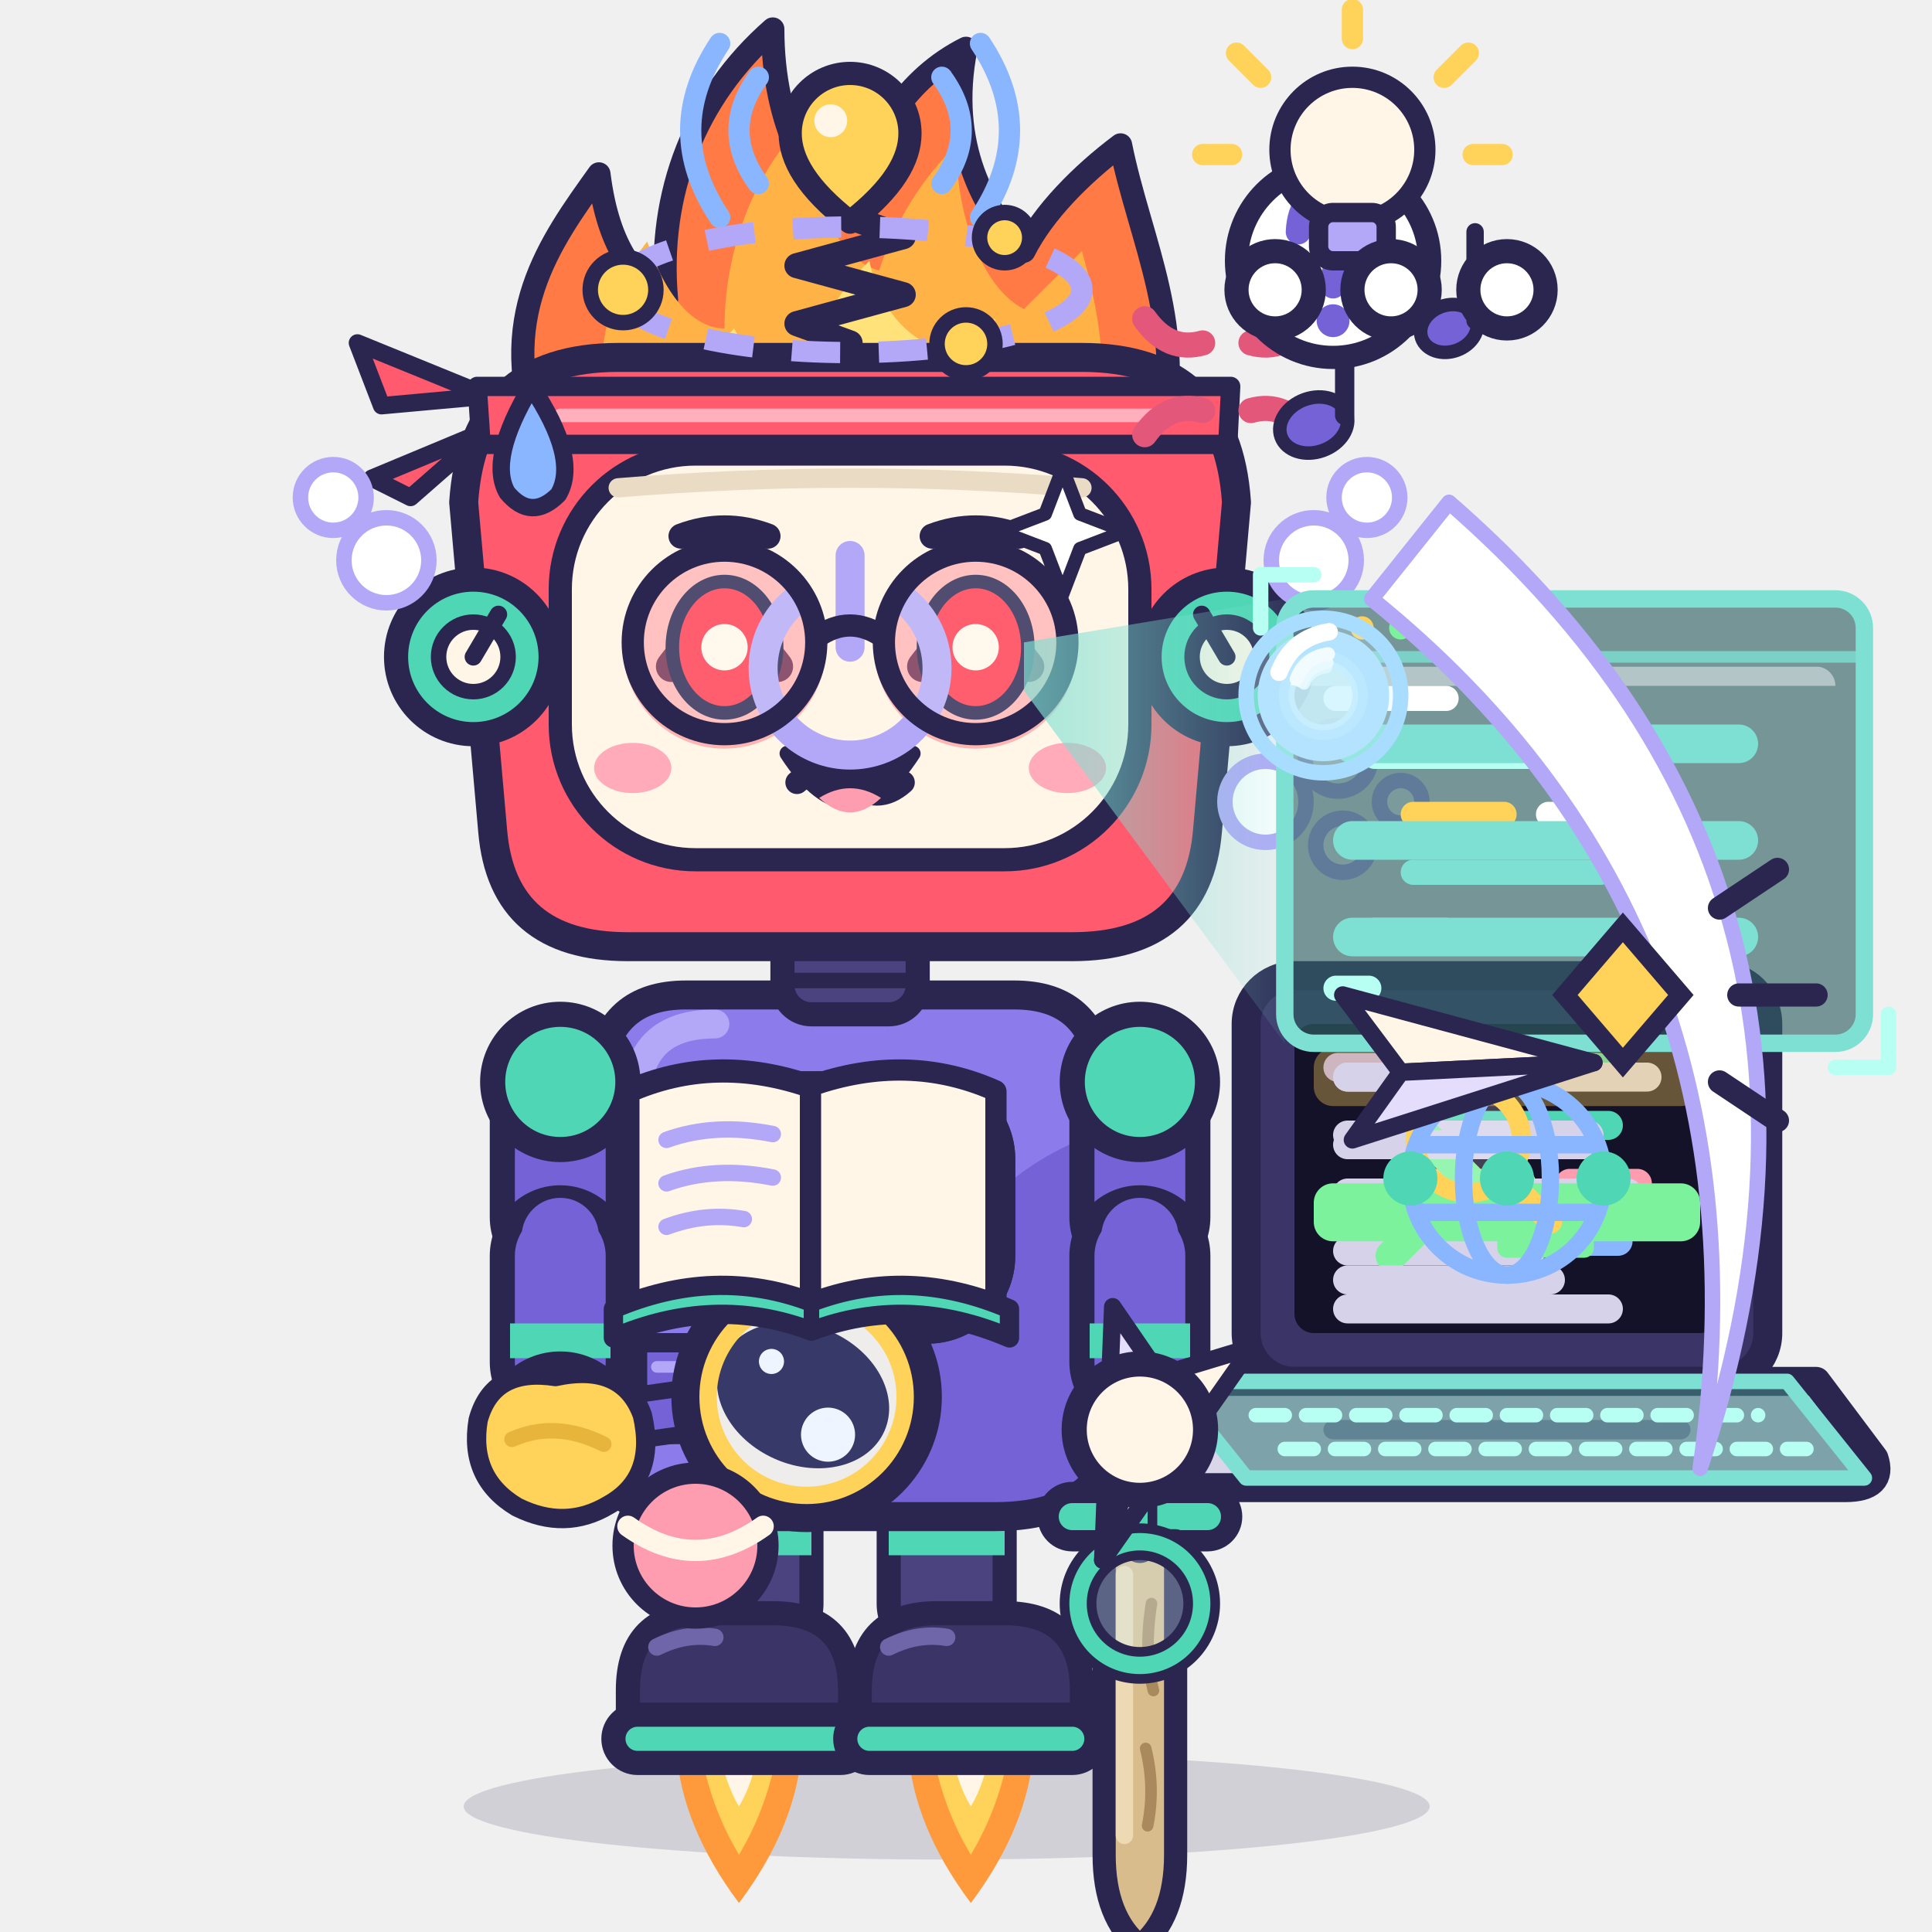
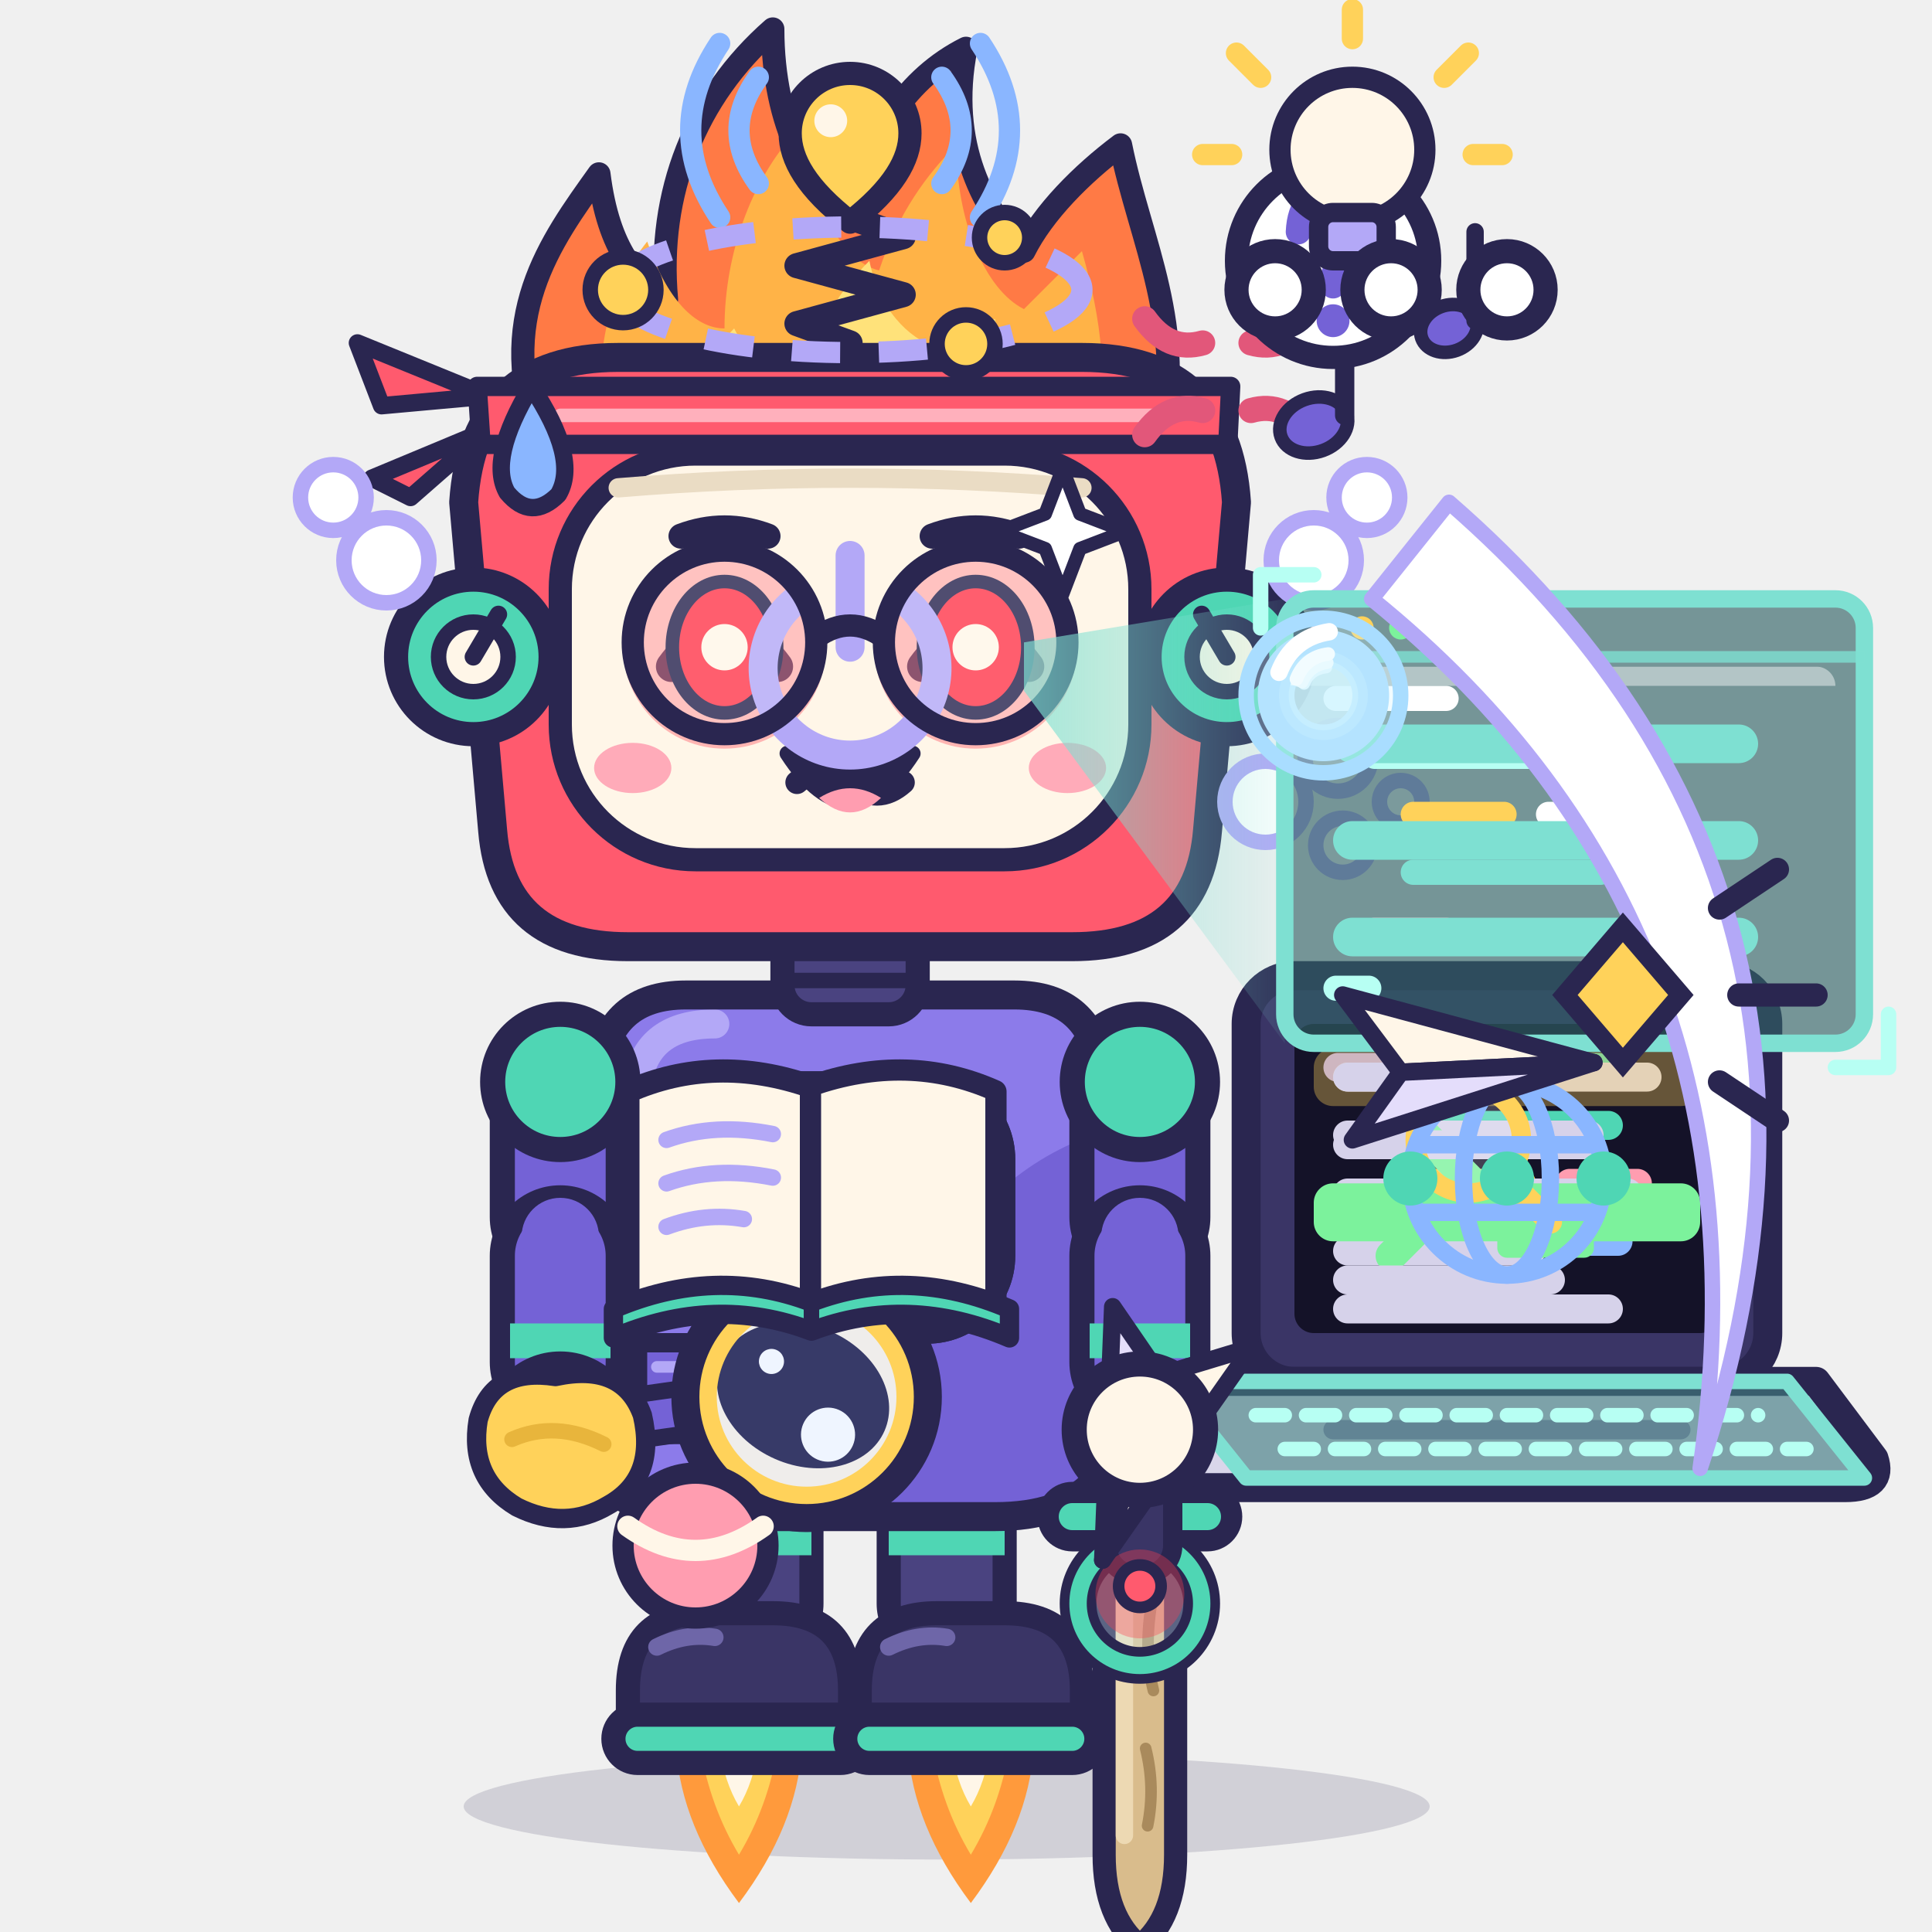
<svg xmlns="http://www.w3.org/2000/svg" viewBox="0 0 200 200" class="rb" role="img" aria-label="A small lilac robot with a laptop">
  <defs>
    <clipPath id="rb-screen-clip">
      <rect x="134" y="106" width="44" height="32" rx="2" />
    </clipPath>
    <clipPath id="rb-head-clip">
      <path d="M64 37 H112 Q127 37 128 52 L125 86 Q124 98 111 98 H65 Q52 98 51 86 L48 52 Q49 37 64 37 Z" />
    </clipPath>
    <clipPath id="rb-holo-clip">
      <rect x="134" y="69" width="56" height="37" rx="2" />
    </clipPath>
    <linearGradient id="rb-holo-beam" x1="0" y1="0" x2="1" y2="0">
      <stop offset="0" stop-color="#7EE0D2" stop-opacity=".7" />
      <stop offset="1" stop-color="#7EE0D2" stop-opacity=".08" />
    </linearGradient>
    <clipPath id="rb-body-clip">
      <path d="M71 103 H105 Q113 103 114 111 L116 143 Q117 157 103 157 H73 Q59 157 60 143 L62 111 Q63 103 71 103 Z" />
    </clipPath>
  </defs>
  <ellipse class="rb-shadow" data-nohit="" cx="98" cy="187" rx="50" ry="5.5" fill="#2A2650" opacity=".16" />
  <g class="rb-fly">
    <g class="rb-float">
      <g class="rb-react">
        <g class="rb-figure">
          <g class="rb-legs">
            <g class="rb-leg rb-leg-l">
              <g class="rb-flame rb-flame-l" data-nohit="">
                <g class="rb-flicker">
                  <path d="M70 181 Q70.5 189 76.5 197 Q82.5 189 83 181 Z" fill="#FF9A3C" />
                  <path d="M72.5 181 Q73.5 187 76.5 192 Q79.5 187 80.5 181 Z" fill="#FFD25A" />
                  <path d="M74.5 181 Q75 184.5 76.5 187 Q78 184.5 78.5 181 Z" fill="#FFF6E8" />
                </g>
              </g>
              <rect x="72" y="146" width="12" height="25" rx="5" fill="#4A4380" stroke="#2A2650" stroke-width="2.5" />
              <rect x="72" y="157" width="12" height="4" fill="#4FD6B4" />
              <path d="M65 181 V175 Q65 167 73 167 H80 Q88 167 88 175 V181 Z" fill="#3A3566" stroke="#2A2650" stroke-width="2.5" stroke-linejoin="round" />
              <rect x="63.5" y="177.5" width="26" height="5" rx="2.5" fill="#4FD6B4" stroke="#2A2650" stroke-width="2.5" />
              <path d="M68 170.5 Q71 169 74 169.5" fill="none" stroke="#6E66A8" stroke-width="1.8" stroke-linecap="round" />
            </g>
            <g class="rb-leg rb-leg-r">
              <g class="rb-flame rb-flame-r" data-nohit="">
                <g class="rb-flicker">
                  <path d="M94 181 Q94.5 189 100.5 197 Q106.5 189 107 181 Z" fill="#FF9A3C" />
                  <path d="M96.5 181 Q97.5 187 100.5 192 Q103.5 187 104.5 181 Z" fill="#FFD25A" />
                  <path d="M98.5 181 Q99 184.5 100.5 187 Q102 184.5 102.5 181 Z" fill="#FFF6E8" />
                </g>
              </g>
              <rect x="92" y="146" width="12" height="25" rx="5" fill="#4A4380" stroke="#2A2650" stroke-width="2.5" />
              <rect x="92" y="157" width="12" height="4" fill="#4FD6B4" />
              <path d="M89 181 V175 Q89 167 97 167 H104 Q112 167 112 175 V181 Z" fill="#3A3566" stroke="#2A2650" stroke-width="2.5" stroke-linejoin="round" />
              <rect x="87.5" y="177.5" width="26" height="5" rx="2.5" fill="#4FD6B4" stroke="#2A2650" stroke-width="2.5" />
              <path d="M92 170.5 Q95 169 98 169.5" fill="none" stroke="#6E66A8" stroke-width="1.8" stroke-linecap="round" />
            </g>
          </g>
          <g class="rb-torso">
            <g class="rb-body">
              <path d="M71 103 H105 Q113 103 114 111 L116 143 Q117 157 103 157 H73 Q59 157 60 143 L62 111 Q63 103 71 103 Z" fill="#8C7BEA" />
              <g clip-path="url(#rb-body-clip)">
                <ellipse cx="122" cy="150" rx="30" ry="34" fill="#7462D6" />
                <path d="M66 112 Q67 106 74 106" fill="none" stroke="#B3A8F7" stroke-width="3" stroke-linecap="round" />
              </g>
              <path d="M71 103 H105 Q113 103 114 111 L116 143 Q117 157 103 157 H73 Q59 157 60 143 L62 111 Q63 103 71 103 Z" fill="none" stroke="#2A2650" stroke-width="3" stroke-linejoin="round" />
              <rect x="72" y="112" width="32" height="26" rx="8" fill="#FFF6E8" stroke="#2A2650" stroke-width="2.2" />
              <rect x="76" y="117.5" width="24" height="12" rx="6" fill="#2A2650" />
              <circle class="rb-led" cx="82.2" cy="123.5" r="3.6" fill="#FFD25A" />
              <g class="rb-meter" fill="#4FD6B4">
                <rect x="87.5" y="124.5" width="2.6" height="3" rx="1" />
                <rect x="91.6" y="122.5" width="2.6" height="5" rx="1" />
                <rect x="95.7" y="120.5" width="2.6" height="7" rx="1" />
              </g>
              <path d="M78 133.5 H98" stroke="#E2D5BE" stroke-width="2" stroke-linecap="round" />
              <g class="rb-hatch" data-nohit="">
                <rect x="73.5" y="113.5" width="29" height="23" rx="7" fill="#141228" />
                <g class="rb-hatch-missile">
                  <rect x="83" y="119" width="10" height="17" rx="4" fill="#EDEAF7" stroke="#2A2650" stroke-width="1.6" />
                  <path d="M83 123 Q83 114.5 88 112.5 Q93 114.5 93 123 Z" fill="#FF5A6E" stroke="#2A2650" stroke-width="1.6" stroke-linejoin="round" />
                </g>
                <circle data-launch="" cx="88" cy="116" r="2" fill="#FFD25A" opacity="0" />
                <g class="rb-hatch-door">
                  <rect x="72" y="112" width="32" height="26" rx="8" fill="#FFF6E8" stroke="#2A2650" stroke-width="2.2" />
                  <path d="M80 125 H96" stroke="#E2D5BE" stroke-width="2" stroke-linecap="round" />
                </g>
              </g>
              <path class="rb-pocket" d="M66 139 H80 V145 A3.5 3.5 0 0 1 76.5 148.5 H69.5 A3.5 3.5 0 0 1 66 145 Z" fill="#7462D6" stroke="#2A2650" stroke-width="2" stroke-linejoin="round" />
              <path d="M68 141.5 H78" stroke="#B3A8F7" stroke-width="1.2" stroke-dasharray="2 1.6" stroke-linecap="round" />
            </g>
            <rect class="rb-neck" x="81" y="93" width="14" height="12" rx="3" fill="#4A4380" stroke="#2A2650" stroke-width="2.5" />
            <path d="M82 98 H94 M82 101.5 H94" stroke="#2A2650" stroke-width="1.6" />
            <g class="rb-head">
              <g class="rb-blaze" data-nohit="">
                <path class="rb-blaze-outer" d="M56 46 C51 33 57 25 62 18 C63 26 66 29 69 31 C68 20 72 10 80 3 C80 13 84 20 88 22 C90 14 94 8 100 5 C98 15 102 22 106 26 C108 22 112 18 116 15 C118 25 123 34 120 46 Z" fill="#FF7A45" stroke="#2A2650" stroke-width="2.4" stroke-linejoin="round" />
                <path class="rb-blaze-mid" d="M63 46 C61 37 63 30 67 25 C69 31 72 34 75 34 C75 26 78 18 83 13 C84 21 87 27 91 28 C93 22 96 18 99 15 C99 23 102 30 106 32 C108 30 110 28 112 26 C114 33 115 40 113 46 Z" fill="#FFB347" />
                <path class="rb-blaze-core" d="M72 46 C71 41 73 37 76 34 C78 38 81 39 84 38 C85 33 87 30 90 27 C91 32 94 35 97 36 C99 35 101 34 103 33 C104 38 104 42 103 46 Z" fill="#FFE27A" />
              </g>
              <g class="rb-antenna">
                <path d="M88 39 V35.5 L82.5 33.5 L93.5 30.5 L82.5 27.5 L93.5 24.5 L88 22.5" fill="none" stroke="#2A2650" stroke-width="2.6" stroke-linecap="round" stroke-linejoin="round" />
                <path class="rb-antenna-ball" d="M88 23 C83.5 19.5 81.8 16.5 81.8 13.8 A6.2 6.2 0 1 1 94.2 13.8 C94.2 16.5 92.5 19.5 88 23 Z" fill="#FFD25A" stroke="#2A2650" stroke-width="2.4" stroke-linejoin="round" />
                <circle cx="86" cy="12.5" r="1.7" fill="#FFF6E8" />
                <g class="rb-signal" data-nohit="" fill="none" stroke="#8AB6FF" stroke-width="2.2" stroke-linecap="round">
                  <path class="rb-wave-1" d="M97.5 8 Q101.5 13.5 97.5 19 M78.5 8 Q74.5 13.5 78.5 19" />
                  <path class="rb-wave-2" d="M101.5 4.5 Q107.5 13.5 101.5 22.5 M74.5 4.5 Q68.5 13.5 74.5 22.5" />
                </g>
              </g>
              <path d="M64 37 H112 Q127 37 128 52 L125 86 Q124 98 111 98 H65 Q52 98 51 86 L48 52 Q49 37 64 37 Z" fill="#8C7BEA" />
              <g clip-path="url(#rb-head-clip)">
                <ellipse cx="134" cy="92" rx="34" ry="34" fill="#7462D6" />
                <path d="M56 50 Q57 42 66 41.5 H84" fill="none" stroke="#B3A8F7" stroke-width="3.2" stroke-linecap="round" />
              </g>
              <path class="rb-fume" data-nohit="" d="M64 37 H112 Q127 37 128 52 L125 86 Q124 98 111 98 H65 Q52 98 51 86 L48 52 Q49 37 64 37 Z" fill="#FF5A6E" />
              <path d="M64 37 H112 Q127 37 128 52 L125 86 Q124 98 111 98 H65 Q52 98 51 86 L48 52 Q49 37 64 37 Z" fill="none" stroke="#2A2650" stroke-width="3" stroke-linejoin="round" />
              <g class="rb-band" data-nohit="">
                <path class="rb-band-tail" d="M50.5 41 L37 35.5 L39.5 42 Z M50.5 44.5 L38.5 49.5 L42.5 51.5 Z" fill="#FF5A6E" stroke="#2A2650" stroke-width="1.8" stroke-linejoin="round" />
                <path d="M49.4 40 H127.4 L127.1 46 H49.8 Z" fill="#FF5A6E" stroke="#2A2650" stroke-width="2" stroke-linejoin="round" />
                <path d="M58 43 H120" stroke="#FFB0BC" stroke-width="1.4" stroke-linecap="round" />
              </g>
              <rect class="rb-visor" x="58" y="47" width="60" height="42" rx="14" fill="#FFF6E8" stroke="#2A2650" stroke-width="2.4" />
              <path d="M64 50.5 Q88 48.5 112 50.5" fill="none" stroke="#EADCC4" stroke-width="2" stroke-linecap="round" />
              <g class="rb-face">
                <g class="rb-brows" fill="none" stroke="#2A2650" stroke-width="2.6" stroke-linecap="round">
                  <path class="rb-brow rb-brow-l" d="M70.5 55.5 Q75 53.8 79.5 55.5" />
                  <path class="rb-brow rb-brow-r" d="M96.5 55.5 Q101 53.8 105.5 55.5" />
                </g>
                <g class="rb-look">
                  <g class="rb-eyes">
                    <ellipse cx="75" cy="67" rx="5.2" ry="6.8" fill="#2A2650" />
                    <ellipse cx="101" cy="67" rx="5.2" ry="6.8" fill="#2A2650" />
                    <circle cx="76.8" cy="64.4" r="1.7" fill="#FFFFFF" />
                    <circle cx="102.8" cy="64.4" r="1.7" fill="#FFFFFF" />
                  </g>
                  <g class="rb-eyes-happy" fill="none" stroke="#2A2650" stroke-width="3.2" stroke-linecap="round">
                    <path d="M69.5 69 Q75 61.5 80.5 69" />
                    <path d="M95.5 69 Q101 61.5 106.5 69" />
                  </g>
                  <g class="rb-holo-eye" data-nohit="" fill="none" stroke="#7EE0D2" stroke-width="1.6">
                    <circle cx="75" cy="67" r="4.4" />
                    <circle cx="101" cy="67" r="4.4" />
                  </g>
                  <g class="rb-laser" data-nohit="">
                    <circle class="rb-laser-halo" cx="75" cy="67" r="10.5" fill="#FF3B4E" opacity=".35" />
                    <circle class="rb-laser-halo" cx="101" cy="67" r="10.5" fill="#FF3B4E" opacity=".35" />
                    <ellipse data-eye="" cx="75" cy="67" rx="5.4" ry="6.8" fill="#FF3B4E" stroke="#2A2650" stroke-width="1.4" />
                    <ellipse data-eye="" cx="101" cy="67" rx="5.4" ry="6.8" fill="#FF3B4E" stroke="#2A2650" stroke-width="1.4" />
                    <circle cx="75" cy="67" r="2.4" fill="#FFF6E8" />
                    <circle cx="101" cy="67" r="2.4" fill="#FFF6E8" />
                  </g>
                </g>
                <path class="rb-mouth" d="M83 79 Q88 83.5 93 79" fill="none" stroke="#2A2650" stroke-width="2.6" stroke-linecap="round" />
                <ellipse class="rb-mouth-o" cx="88" cy="80.5" rx="2.4" ry="2.9" fill="#2A2650" />
                <path class="rb-mouth-worry" d="M82.5 81 Q85.2 78.6 88 81 Q90.8 83.4 93.5 81" fill="none" stroke="#2A2650" stroke-width="2.4" stroke-linecap="round" stroke-linejoin="round" />
                <g class="rb-mouth-grin">
                  <path d="M81.5 78 Q88 88 94.5 78 Z" fill="#2A2650" stroke="#2A2650" stroke-width="1.6" stroke-linejoin="round" />
                  <path d="M84.8 82.6 Q88 80.6 91.2 82.6 Q88 85.6 84.8 82.6 Z" fill="#FF9DB0" />
                </g>
                <ellipse class="rb-cheek" cx="65.5" cy="79.5" rx="4" ry="2.6" fill="#FF9DB0" opacity=".85" />
                <ellipse class="rb-cheek" cx="110.5" cy="79.5" rx="4" ry="2.6" fill="#FF9DB0" opacity=".85" />
              </g>
              <g class="rb-power" data-nohit="" fill="none" stroke="#B3A8F7" stroke-width="3" stroke-linecap="round">
                <path d="M82.3 62.2 A9 9 0 1 0 93.7 62.2" />
                <path d="M88 57.5 V67" />
              </g>
              <path class="rb-shine" data-nohit="" d="M110 48.5 L111.8 53.2 L116.5 55 L111.8 56.8 L110 61.5 L108.2 56.8 L103.5 55 L108.2 53.2 Z" fill="#FFFFFF" stroke="#2A2650" stroke-width="1.4" stroke-linejoin="round" />
              <g class="rb-puff" data-nohit="" fill="#FFFFFF" stroke="#B3A8F7" stroke-width="1.6">
                <circle cx="131" cy="83" r="4.2" />
                <circle cx="138.5" cy="78.5" r="3.4" />
                <circle cx="139" cy="87.5" r="2.8" />
                <circle cx="145" cy="83" r="2.2" />
              </g>
              <g class="rb-ear">
                <circle cx="49" cy="68" r="8" fill="#4FD6B4" stroke="#2A2650" stroke-width="2.5" />
                <circle cx="49" cy="68" r="3.6" fill="#FFF6E8" stroke="#2A2650" stroke-width="1.6" />
                <path class="rb-dial rb-dial-l" d="M49 68 L51.6 63.6" stroke="#2A2650" stroke-width="1.8" stroke-linecap="round" />
              </g>
              <g class="rb-ear">
                <circle cx="127" cy="68" r="8" fill="#4FD6B4" stroke="#2A2650" stroke-width="2.5" />
                <circle cx="127" cy="68" r="3.6" fill="#FFF6E8" stroke="#2A2650" stroke-width="1.6" />
                <path class="rb-dial rb-dial-r" d="M127 68 L124.4 63.6" stroke="#2A2650" stroke-width="1.8" stroke-linecap="round" />
              </g>
              <g class="rb-glasses" data-nohit="" fill="none" stroke="#2A2650" stroke-width="2.3">
                <circle cx="75" cy="66.5" r="9.5" fill="#FFFFFF" fill-opacity=".18" />
                <circle cx="101" cy="66.5" r="9.5" fill="#FFFFFF" fill-opacity=".18" />
                <path d="M84.5 66 Q88 63.5 91.5 66" />
              </g>
              <path class="rb-sweat" data-nohit="" d="M55 40 Q50.5 47.5 52.5 51 Q55 54 57.8 51.2 Q60 47.5 55 40 Z" fill="#8AB6FF" stroke="#2A2650" stroke-width="1.8" stroke-linejoin="round" />
              <g class="rb-anger" data-nohit="" fill="none" stroke="#E2577A" stroke-width="2.6" stroke-linecap="round">
                <path d="M118.5 33 Q121 36.5 124.5 35.5" />
                <path d="M129.5 35.5 Q133 36.5 135.5 33" />
                <path d="M118.5 45 Q121 41.5 124.5 42.5" />
                <path d="M129.5 42.5 Q133 41.5 135.5 45" />
              </g>
              <g class="rb-steam" data-nohit="" fill="#FFFFFF" stroke="#B3A8F7" stroke-width="1.6">
                <g class="rb-steam-l">
                  <circle cx="40" cy="58" r="4.4" />
                  <circle cx="34.5" cy="51.5" r="3.4" />
                </g>
                <g class="rb-steam-r">
                  <circle cx="136" cy="58" r="4.4" />
                  <circle cx="141.5" cy="51.5" r="3.4" />
                </g>
              </g>
              <g class="rb-dizzy" data-nohit="">
                <ellipse cx="88" cy="30" rx="24" ry="6.5" fill="none" stroke="#B3A8F7" stroke-width="2.2" stroke-dasharray="5 4" />
                <g class="rb-dizzy-dots" fill="#FFD25A" stroke="#2A2650" stroke-width="1.6">
                  <circle cx="64.5" cy="30" r="3.4" />
                  <circle cx="100" cy="35.6" r="3" />
                  <circle cx="104" cy="24.6" r="2.6" />
                </g>
              </g>
              <g class="rb-notes" data-nohit="" fill="#7462D6" stroke="#2A2650" stroke-width="1.4">
                <g class="rb-note-1">
                  <ellipse cx="136" cy="44" rx="3.6" ry="2.8" transform="rotate(-20 136 44)" />
                  <path d="M139.2 43 V31.5 L145 33.5" fill="none" stroke="#2A2650" stroke-width="2" stroke-linecap="round" stroke-linejoin="round" />
                </g>
                <g class="rb-note-2">
                  <ellipse cx="150" cy="34" rx="3" ry="2.4" transform="rotate(-20 150 34)" />
                  <path d="M152.7 33.2 V24" fill="none" stroke="#2A2650" stroke-width="1.8" stroke-linecap="round" />
                </g>
              </g>
              <g class="rb-question" data-nohit="">
                <circle cx="138" cy="27" r="10" fill="#FFFFFF" stroke="#2A2650" stroke-width="2.4" />
                <path d="M134.4 24 Q134.6 19.8 138.2 19.8 Q141.8 19.8 141.8 23.4 Q141.8 26 138.6 27.4 Q138 27.8 138 29.6" fill="none" stroke="#7462D6" stroke-width="2.6" stroke-linecap="round" stroke-linejoin="round" />
                <circle cx="138" cy="33.2" r="1.7" fill="#7462D6" />
              </g>
            </g>
            <g class="rb-arm rb-arm-back">
              <rect x="52" y="106" width="12" height="26" rx="6" fill="#7462D6" stroke="#2A2650" stroke-width="2.6" />
              <g class="rb-forearm rb-forearm-back">
                <rect x="52" y="124" width="12" height="23" rx="6" fill="#7462D6" stroke="#2A2650" stroke-width="2.6" />
                <rect x="52.8" y="137" width="10.4" height="3.6" fill="#4FD6B4" />
                <circle cx="58" cy="128" r="4" fill="#7462D6" />
                <g class="rb-magnifier" data-nohit="">
                  <path d="M60 147.6 L72 145.9" stroke="#2A2650" stroke-width="6.4" stroke-linecap="round" />
                  <path d="M60 147.6 L72 145.9" stroke="#7462D6" stroke-width="3" stroke-linecap="round" />
                  <circle cx="83.5" cy="144.6" r="12.5" fill="#FFF6E8" />
                  <g transform="rotate(113.6 83.5 144.6)">
                    <ellipse cx="83.5" cy="145" rx="7.2" ry="9.2" fill="#2A2650" />
                    <circle cx="86.2" cy="141" r="2.8" fill="#FFFFFF" />
                    <circle cx="81.6" cy="149.4" r="1.3" fill="#FFFFFF" />
                    <path d="M75 137.5 Q78.5 133.6 84 133.4" fill="none" stroke="#FFFFFF" stroke-width="2.2" stroke-linecap="round" opacity=".8" />
                  </g>
                  <circle cx="83.5" cy="144.6" r="12.5" fill="#8AB6FF" fill-opacity=".14" stroke="#2A2650" stroke-width="3" />
                  <circle cx="83.5" cy="144.6" r="10.2" fill="none" stroke="#FFD25A" stroke-width="1.8" />
                </g>
                <circle cx="58" cy="148" r="6.8" fill="#FFF6E8" stroke="#2A2650" stroke-width="2.6" />
                <g class="rb-cloth" data-nohit="">
                  <path d="M49.5 147 Q51 141.5 57.5 142.5 Q64.5 141 66.5 146.5 Q68 153 63 155.8 Q58.5 158.5 53.5 156 Q48.5 153 49.5 147 Z" fill="#FFD25A" stroke="#2A2650" stroke-width="2" stroke-linejoin="round" />
                  <path d="M53 149 Q57.5 147 62.5 149.5" fill="none" stroke="#E8B53C" stroke-width="1.6" stroke-linecap="round" />
                </g>
              </g>
              <circle cx="58" cy="112" r="7" fill="#4FD6B4" stroke="#2A2650" stroke-width="2.6" />
            </g>
            <g class="rb-ball" data-nohit="">
              <circle cx="72" cy="160" r="7.5" fill="#FF9DB0" stroke="#2A2650" stroke-width="2.2" />
              <path d="M65 158 Q72 163 79 158" fill="none" stroke="#FFF6E8" stroke-width="2.2" stroke-linecap="round" />
            </g>
            <g class="rb-book" data-nohit="">
              <path d="M65 113 Q74 109 84 112.5 V136 Q74 132.5 65 136.5 Z" fill="#FFF6E8" stroke="#2A2650" stroke-width="2.4" stroke-linejoin="round" />
              <path d="M84 112.5 Q94 109 103 113 V136.5 Q94 132.5 84 136 Z" fill="#FFFFFF" stroke="#2A2650" stroke-width="2.4" stroke-linejoin="round" />
              <path d="M69 118 Q74 116.2 80 117.4 M69 122.5 Q74 120.7 80 121.9 M69 127 Q73 125.5 77 126.2 M88 117.4 Q94 116.2 99 118 M88 121.9 Q94 120.7 99 122.5" fill="none" stroke="#B3A8F7" stroke-width="1.7" stroke-linecap="round" />
              <path class="rb-book-page" d="M84 112.5 Q94 109 103 113 V136.5 Q94 132.5 84 136 Z" fill="#FFF6E8" stroke="#2A2650" stroke-width="2" stroke-linejoin="round" />
              <path d="M63.5 135.5 Q74 131 84 134.8 Q94 131 104.5 135.5 L104.5 138.5 Q94 134 84 137.8 Q74 134 63.5 138.5 Z" fill="#4FD6B4" stroke="#2A2650" stroke-width="2" stroke-linejoin="round" />
              <path d="M84 112.5 V137.6" stroke="#2A2650" stroke-width="1.6" />
            </g>
            <g class="rb-laptop">
              <g class="rb-lid">
                <rect x="129" y="101" width="54" height="42" rx="5" fill="#3A3566" stroke="#2A2650" stroke-width="3" />
                <rect x="134" y="106" width="44" height="32" rx="2" fill="#141228" />
                <g clip-path="url(#rb-screen-clip)" data-nohit="">
                  <g class="rb-code">
                    <rect x="137" y="109" width="16" height="3" rx="1.5" fill="#B3A8F7" />
                    <rect x="155" y="109" width="12" height="3" rx="1.5" fill="#4FD6B4" />
                    <rect x="142" y="115" width="26" height="3" rx="1.5" fill="#4FD6B4" />
                    <rect x="147" y="121" width="12" height="3" rx="1.5" fill="#FFD25A" />
                    <rect x="161" y="121" width="10" height="3" rx="1.5" fill="#FF9DB0" />
                    <rect x="147" y="127" width="22" height="3" rx="1.5" fill="#8AB6FF" />
                    <rect x="142" y="133" width="10" height="3" rx="1.5" fill="#FF9DB0" />
                    <rect x="137" y="139" width="6" height="3" rx="1.5" fill="#B3A8F7" />
                    <rect x="137" y="145" width="24" height="3" rx="1.5" fill="#4FD6B4" />
                    <rect x="142" y="151" width="16" height="3" rx="1.5" fill="#FFD25A" />
                    <rect x="137" y="157" width="16" height="3" rx="1.5" fill="#B3A8F7" />
                    <rect x="155" y="157" width="12" height="3" rx="1.5" fill="#4FD6B4" />
                    <rect x="142" y="163" width="26" height="3" rx="1.5" fill="#4FD6B4" />
                    <rect x="147" y="169" width="12" height="3" rx="1.5" fill="#FFD25A" />
                    <rect x="161" y="169" width="10" height="3" rx="1.5" fill="#FF9DB0" />
                    <rect x="147" y="175" width="22" height="3" rx="1.5" fill="#8AB6FF" />
                    <rect x="142" y="181" width="10" height="3" rx="1.5" fill="#FF9DB0" />
                    <rect x="137" y="187" width="6" height="3" rx="1.5" fill="#B3A8F7" />
                    <rect x="137" y="193" width="24" height="3" rx="1.5" fill="#4FD6B4" />
                    <rect x="142" y="199" width="16" height="3" rx="1.5" fill="#FFD25A" />
                  </g>
                  <g class="rb-page">
                    <rect x="138" y="110" width="34" height="3" rx="1.5" fill="#D6D2EA" />
                    <rect x="138" y="116" width="28" height="3" rx="1.5" fill="#D6D2EA" />
                    <rect x="138" y="122" width="32" height="3" rx="1.5" fill="#D6D2EA" />
                    <rect x="138" y="128" width="22" height="3" rx="1.5" fill="#D6D2EA" />
                    <rect x="138" y="134" width="30" height="3" rx="1.5" fill="#D6D2EA" />
                    <rect class="rb-highlight" x="136" y="108.5" width="40" height="6" rx="2" fill="#FFD25A" opacity=".35" />
                  </g>
                  <g class="rb-prompt">
                    <path d="M144 114 L152 122 L144 130" fill="none" stroke="#7CF29C" stroke-width="3.2" stroke-linecap="round" stroke-linejoin="round" />
                    <rect class="rb-cursor" x="155" y="127" width="10" height="3.2" rx="1" fill="#7CF29C" />
                  </g>
                  <g class="rb-find">
                    <rect x="138" y="110" width="20" height="3" rx="1.5" fill="#D6D2EA" />
                    <rect x="138" y="117" width="28" height="3" rx="1.5" fill="#D6D2EA" />
                    <rect x="138" y="124" width="16" height="3" rx="1.5" fill="#D6D2EA" />
                    <rect x="138" y="131" width="24" height="3" rx="1.5" fill="#D6D2EA" />
                    <rect class="rb-find-hit" x="136" y="122.5" width="40" height="6" rx="2" fill="#7CF29C" />
                    <g class="rb-lens">
                      <circle cx="152" cy="118" r="5.5" fill="#FFFFFF" fill-opacity=".2" stroke="#FFD25A" stroke-width="2" />
                      <path d="M156 122 L160.5 126.5" stroke="#FFD25A" stroke-width="2.4" stroke-linecap="round" />
                    </g>
                  </g>
                  <g class="rb-globe" fill="none" stroke="#8AB6FF" stroke-width="1.8">
                    <circle cx="156" cy="122" r="10" />
                    <ellipse class="rb-meridian" cx="156" cy="122" rx="4.5" ry="10" />
                    <path d="M146.5 118.5 H165.5 M146.5 125.5 H165.5" />
                  </g>
                  <g class="rb-spinner" fill="#4FD6B4">
                    <circle class="rb-dot rb-dot-1" cx="146" cy="122" r="2.8" />
                    <circle class="rb-dot rb-dot-2" cx="156" cy="122" r="2.8" />
                    <circle class="rb-dot rb-dot-3" cx="166" cy="122" r="2.8" />
                  </g>
                </g>
              </g>
              <path class="rb-base" d="M124 143 H188 L194 151 Q195 154 191 154 H121 Q117 154 118 151 Z" fill="#D9D6EA" stroke="#2A2650" stroke-width="3" stroke-linejoin="round" />
              <path d="M138 148 H174" stroke="#8F89B3" stroke-width="2" stroke-linecap="round" />
            </g>
            <g class="rb-holo" data-nohit="">
              <path class="rb-holo-cone" d="M106 66.5 L133 62 V108 L106 71.5 Z" fill="url(#rb-holo-beam)" />
              <g class="rb-holo-screen">
                <rect x="133" y="62" width="60" height="46" rx="3" fill="#0E2A33" fill-opacity=".55" />
                <rect x="133" y="62" width="60" height="46" rx="3" fill="#7EE0D2" fill-opacity=".2" stroke="#7EE0D2" stroke-width="1.8" />
                <path d="M133 68 H193" stroke="#7EE0D2" stroke-width="1.2" stroke-opacity=".8" />
                <circle cx="137" cy="65" r="1.2" fill="#FF9DB0" />
                <circle cx="141" cy="65" r="1.2" fill="#FFD25A" />
                <circle cx="145" cy="65" r="1.2" fill="#7CF29C" />
                <path d="M130.5 59.5 H136 M130.5 59.5 V65 M195.5 110.5 H190 M195.5 110.5 V105" fill="none" stroke="#B7FFF3" stroke-width="1.6" stroke-linecap="round" />
                <g clip-path="url(#rb-holo-clip)">
                  <g class="rb-holo-code">
                    <rect x="137" y="71" width="14" height="2.6" rx="1.3" fill="#FFFFFF" />
                    <rect x="153" y="71" width="12" height="2.6" rx="1.3" fill="#7EE0D2" />
                    <rect x="141" y="77" width="26" height="2.6" rx="1.3" fill="#B7FFF3" />
                    <rect x="145" y="83" width="12" height="2.6" rx="1.3" fill="#FFD25A" />
                    <rect x="159" y="83" width="16" height="2.6" rx="1.3" fill="#FFFFFF" />
                    <rect x="145" y="89" width="22" height="2.6" rx="1.3" fill="#7EE0D2" />
                    <rect x="141" y="95" width="10" height="2.6" rx="1.3" fill="#FF9DB0" />
                    <rect x="137" y="101" width="6" height="2.6" rx="1.3" fill="#B7FFF3" />
                    <rect x="137" y="107" width="14" height="2.6" rx="1.3" fill="#FFFFFF" />
                    <rect x="153" y="107" width="12" height="2.6" rx="1.3" fill="#7EE0D2" />
                    <rect x="141" y="113" width="26" height="2.6" rx="1.3" fill="#B7FFF3" />
                    <rect x="145" y="119" width="12" height="2.6" rx="1.3" fill="#FFD25A" />
                    <rect x="159" y="119" width="16" height="2.6" rx="1.3" fill="#FFFFFF" />
                    <rect x="145" y="125" width="22" height="2.6" rx="1.3" fill="#7EE0D2" />
                    <rect x="141" y="131" width="10" height="2.6" rx="1.3" fill="#FF9DB0" />
                    <rect x="137" y="137" width="6" height="2.6" rx="1.3" fill="#B7FFF3" />
                  </g>
                  <g class="rb-holo-bars" fill="#7EE0D2">
                    <rect class="rb-holo-bar" x="138" y="75" width="44" height="4" rx="2" />
                    <rect class="rb-holo-bar" x="138" y="85" width="44" height="4" rx="2" />
                    <rect class="rb-holo-bar" x="138" y="95" width="44" height="4" rx="2" />
                  </g>
                  <rect class="rb-holo-scan" x="133" y="69" width="60" height="2" fill="#FFFFFF" opacity=".45" />
                </g>
              </g>
              <g class="rb-holo-keys">
                <path d="M121 143 H185 L193 153 H129 Z" fill="#0E2A33" fill-opacity=".45" />
                <path d="M121 143 H185 L193 153 H129 Z" fill="#7EE0D2" fill-opacity=".3" stroke="#7EE0D2" stroke-width="1.6" stroke-linejoin="round" />
                <path d="M130 146.5 H182 M133 150 H187" stroke="#B7FFF3" stroke-width="1.5" stroke-dasharray="3 2.2" stroke-linecap="round" />
              </g>
            </g>
            <g class="rb-arm rb-arm-front">
              <rect x="112" y="106" width="12" height="26" rx="6" fill="#7462D6" stroke="#2A2650" stroke-width="2.6" />
              <g class="rb-forearm rb-forearm-front">
                <rect x="112" y="124" width="12" height="23" rx="6" fill="#7462D6" stroke="#2A2650" stroke-width="2.6" />
                <rect x="112.8" y="137" width="10.4" height="3.6" fill="#4FD6B4" />
                <circle cx="118" cy="128" r="4" fill="#7462D6" />
                <g class="rb-sword" data-nohit="">
                  <rect x="115" y="141" width="6" height="14" rx="2" fill="#2A2650" />
                  <rect x="108.5" y="154.5" width="19" height="5" rx="2.5" fill="#4FD6B4" stroke="#2A2650" stroke-width="2.2" />
                  <path d="M114.3 159.5 H121.7 V192 Q121.7 198.5 118 201.5 Q114.3 198.5 114.3 192 Z" fill="#D9BC8C" stroke="#2A2650" stroke-width="2.4" stroke-linejoin="round" />
                  <path d="M116.4 163 V190" stroke="#EDD9B3" stroke-width="1.8" stroke-linecap="round" />
                  <path d="M119.2 166 Q118.4 171 119.4 175 M118.6 181 Q119.6 185 118.8 189" fill="none" stroke="#A98A5C" stroke-width="1.2" stroke-linecap="round" />
                </g>
                <g class="rb-wand" data-nohit="">
                  <path d="M118 151 V160" stroke="#2A2650" stroke-width="3.6" stroke-linecap="round" />
                  <path d="M118 151 V160" stroke="#4FD6B4" stroke-width="1.6" stroke-linecap="round" />
                  <circle cx="118" cy="166" r="6.4" fill="#CFF4FF" fill-opacity=".3" stroke="#2A2650" stroke-width="3.8" />
                  <circle cx="118" cy="166" r="6.4" fill="none" stroke="#4FD6B4" stroke-width="1.8" />
                </g>
+                 <g class="rb-pointer" data-nohit="">
+                   <rect x="114.6" y="146" width="6.8" height="17" rx="3" fill="#3A3566" stroke="#2A2650" stroke-width="2" />
+                   <rect x="115.6" y="150" width="4.8" height="2.6" rx="1" fill="#4FD6B4" />
+                   <circle cx="118" cy="165" r="4.6" fill="#FF3B4E" opacity=".35" />
+                   <circle cx="118" cy="164.2" r="2.2" fill="#FF5A6E" stroke="#2A2650" stroke-width="1.2" />
+                 </g>
                <g class="rb-plane-held" data-nohit="">
                  <g transform="rotate(110 118 148)">
                    <path d="M132 147 L106 140 L112 148 Z" fill="#FFF6E8" stroke="#2A2650" stroke-width="1.8" stroke-linejoin="round" />
                    <path d="M132 147 L112 148 L107 155 Z" fill="#E4DDFB" stroke="#2A2650" stroke-width="1.8" stroke-linejoin="round" />
                  </g>
                </g>
                <circle cx="118" cy="148" r="6.8" fill="#FFF6E8" stroke="#2A2650" stroke-width="2.6" />
              </g>
              <circle cx="118" cy="112" r="7" fill="#4FD6B4" stroke="#2A2650" stroke-width="2.6" />
            </g>
          </g>
          <g class="rb-bubbles" data-nohit="" fill="#CFF4FF" fill-opacity=".28" stroke="#A9DDFF" stroke-width="1.6">
            <g class="rb-bubble rb-bubble-1">
              <circle cx="137" cy="72" r="5" />
              <path d="M134.4 70.4 Q135.2 68.4 137.4 68.1" fill="none" stroke="#FFFFFF" stroke-width="1.4" stroke-linecap="round" />
            </g>
            <g class="rb-bubble rb-bubble-2">
              <circle cx="137" cy="72" r="3.8" />
              <path d="M135 70.8 Q135.6 69.3 137.3 69.1" fill="none" stroke="#FFFFFF" stroke-width="1.2" stroke-linecap="round" />
            </g>
            <g class="rb-bubble rb-bubble-3">
              <circle cx="137" cy="72" r="6" />
              <path d="M133.8 70.2 Q134.8 67.6 137.5 67.2" fill="none" stroke="#FFFFFF" stroke-width="1.5" stroke-linecap="round" />
            </g>
            <g class="rb-bubble rb-bubble-4">
              <circle cx="137" cy="72" r="4.4" />
              <path d="M134.8 70.6 Q135.5 68.9 137.4 68.6" fill="none" stroke="#FFFFFF" stroke-width="1.3" stroke-linecap="round" />
            </g>
            <g class="rb-bubble rb-bubble-5">
              <circle cx="137" cy="72" r="5.4" />
              <path d="M134.2 70.3 Q135.1 68 137.5 67.7" fill="none" stroke="#FFFFFF" stroke-width="1.4" stroke-linecap="round" />
            </g>
            <g class="rb-bubble rb-bubble-6">
              <circle cx="137" cy="72" r="8" />
              <path d="M132.4 69.6 Q133.8 66 137.6 65.4" fill="none" stroke="#FFFFFF" stroke-width="1.8" stroke-linecap="round" />
            </g>
          </g>
          <g class="rb-plane-fly" data-nohit="">
            <path d="M165 110 L139 103 L145 111 Z" fill="#FFF6E8" stroke="#2A2650" stroke-width="1.8" stroke-linejoin="round" />
            <path d="M165 110 L145 111 L140 118 Z" fill="#E4DDFB" stroke="#2A2650" stroke-width="1.8" stroke-linejoin="round" />
          </g>
          <path class="rb-swoosh" data-nohit="" d="M150 52 Q196 92 176 152 Q184 96 142 62 Z" fill="#FFFFFF" stroke="#B3A8F7" stroke-width="1.6" stroke-linejoin="round" />
          <g class="rb-clang" data-nohit="">
            <path d="M168 96 L174 103 L168 110 L162 103 Z" fill="#FFD25A" stroke="#2A2650" stroke-width="2" />
            <path d="M178 94 L184 90 M180 103 H188 M178 112 L184 116" stroke="#2A2650" stroke-width="2.4" stroke-linecap="round" />
          </g>
          <g class="rb-bulb" data-nohit="">
            <g class="rb-bulb-rays" fill="none" stroke="#FFD25A" stroke-width="2.2" stroke-linecap="round">
              <path d="M140 4 V1 M149.5 8 L152 5.5 M130.5 8 L128 5.5 M152.5 16 H155.5 M127.5 16 H124.5" />
            </g>
            <circle class="rb-bulb-glass" cx="140" cy="15.5" r="7.5" fill="#FFF6E8" stroke="#2A2650" stroke-width="2.2" />
            <rect x="136.5" y="22" width="7" height="5" rx="1.5" fill="#B3A8F7" stroke="#2A2650" stroke-width="2" />
          </g>
          <g class="rb-thought" data-nohit="" fill="#FFFFFF" stroke="#2A2650" stroke-width="2.5">
            <circle class="rb-thought-dot rb-thought-1" cx="132" cy="30" r="4" />
            <circle class="rb-thought-dot rb-thought-2" cx="144" cy="30" r="4" />
            <circle class="rb-thought-dot rb-thought-3" cx="156" cy="30" r="4" />
          </g>
        </g>
      </g>
    </g>
  </g>
</svg>
